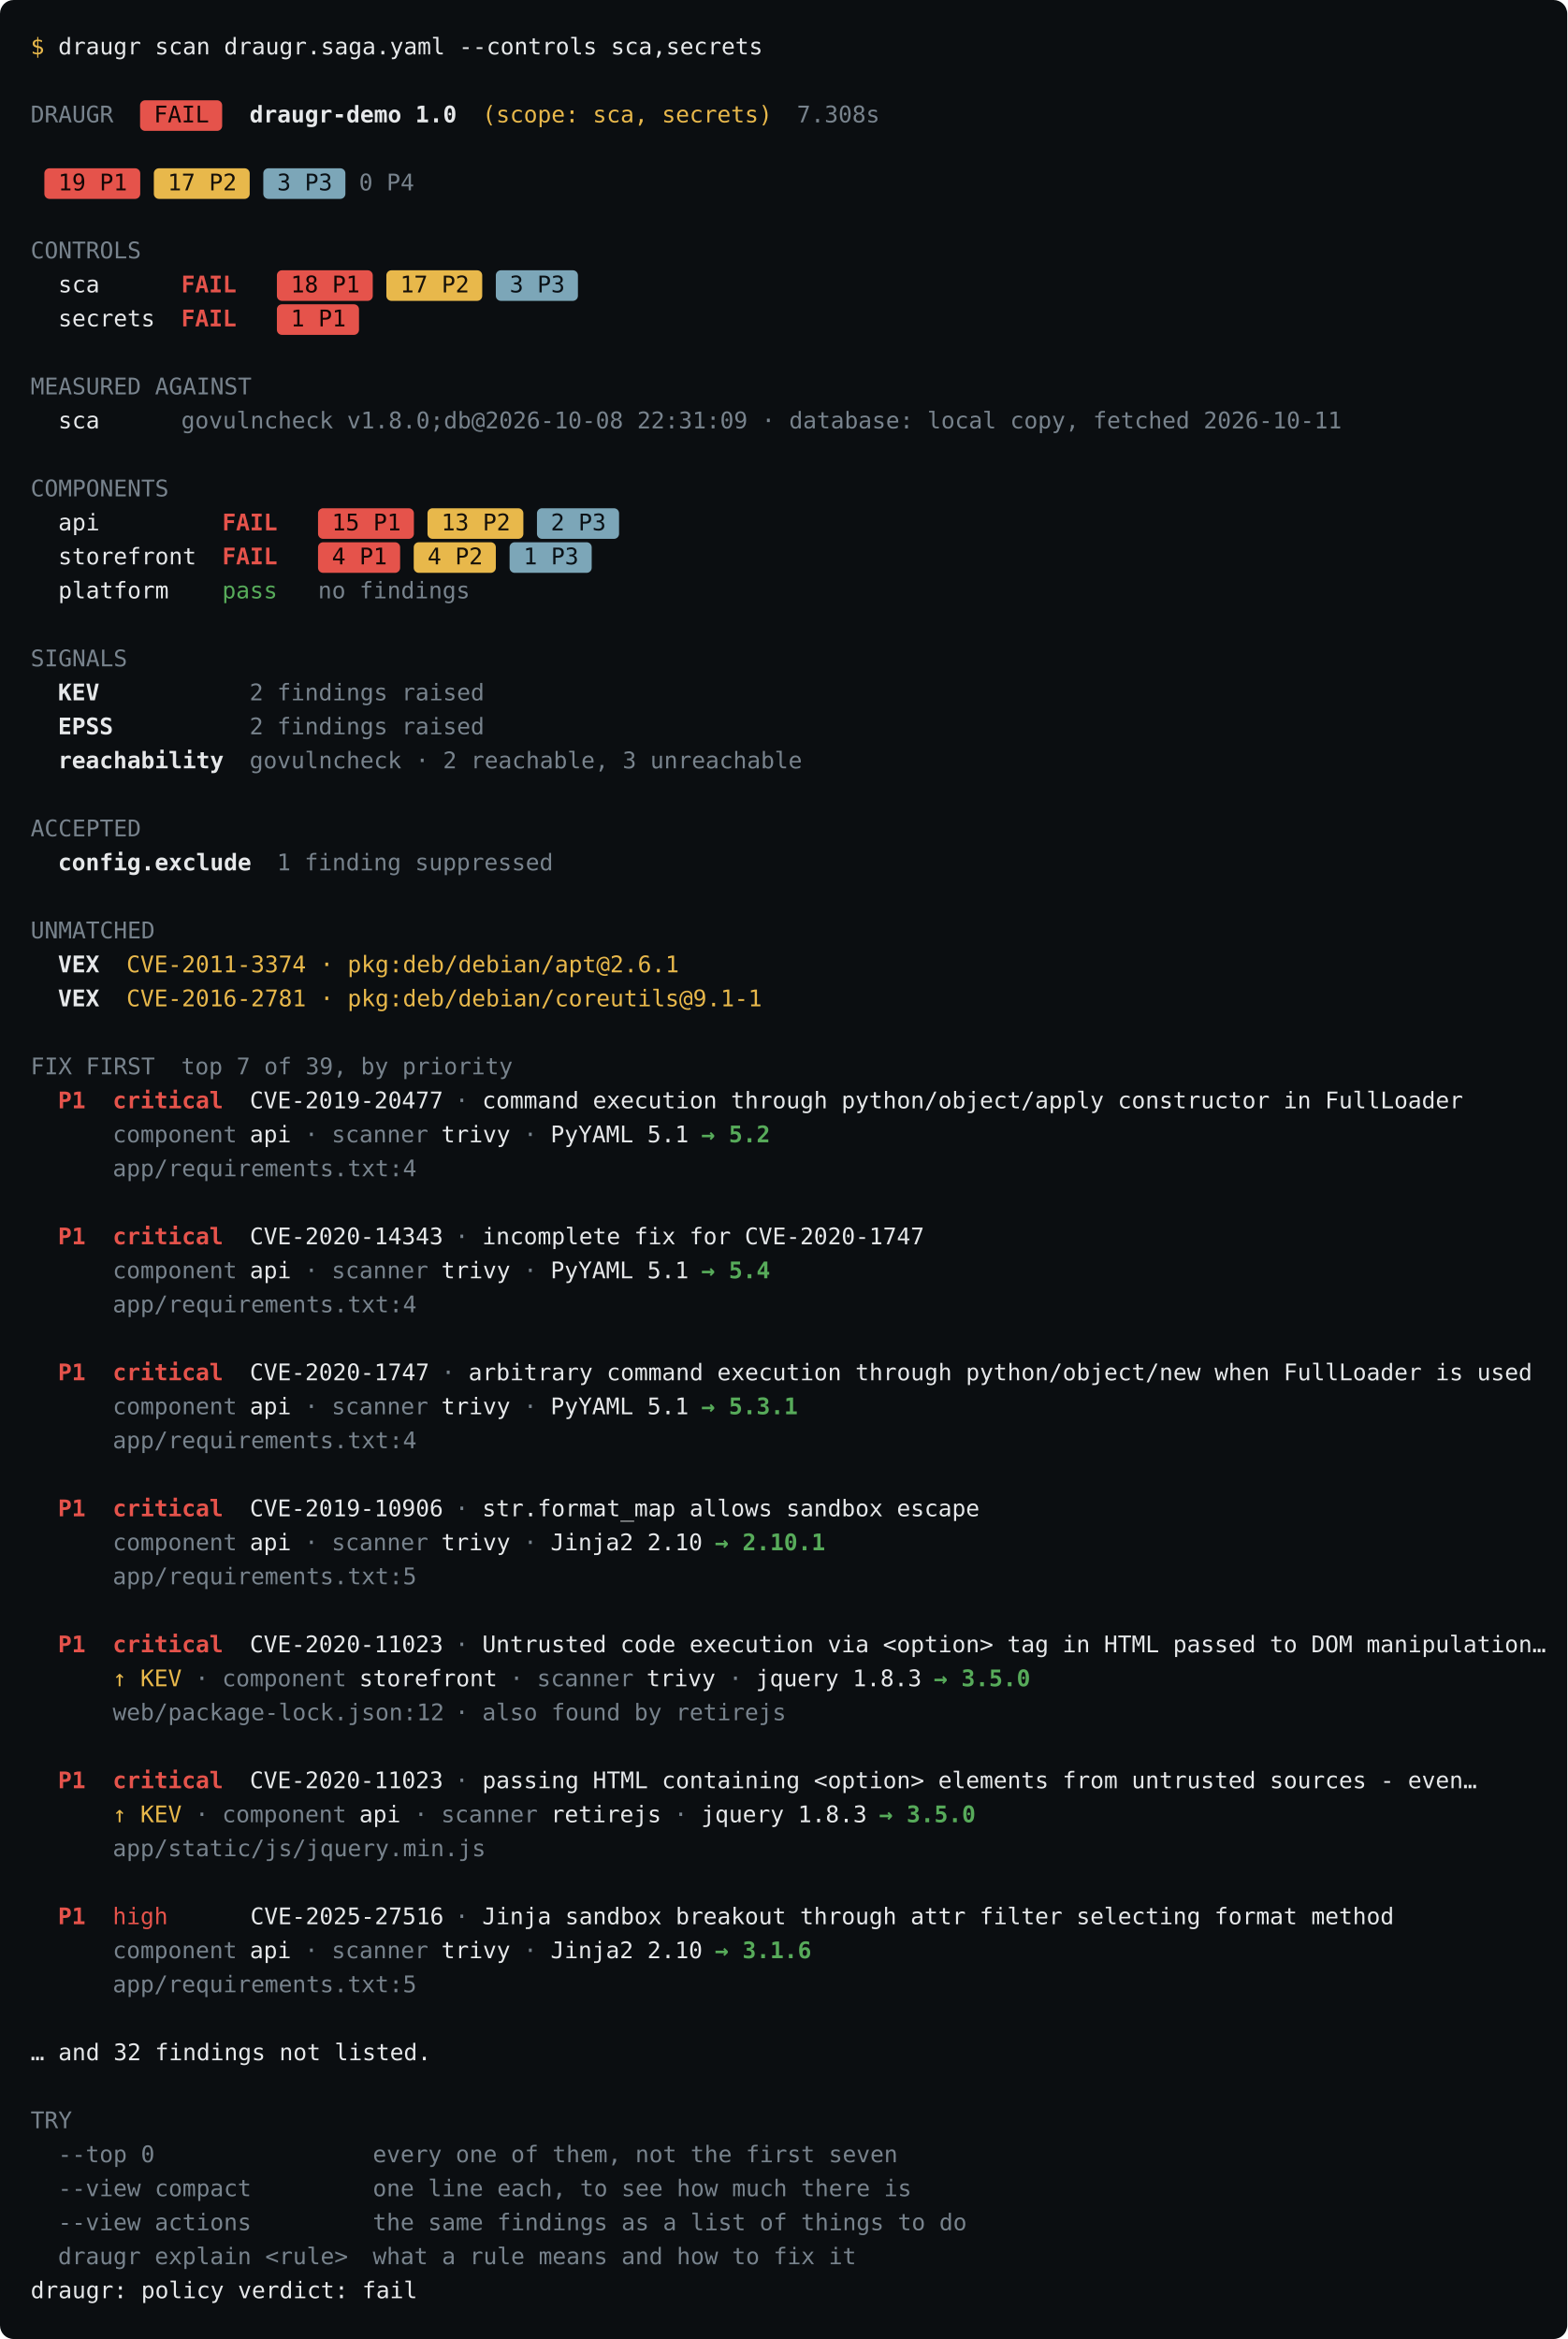
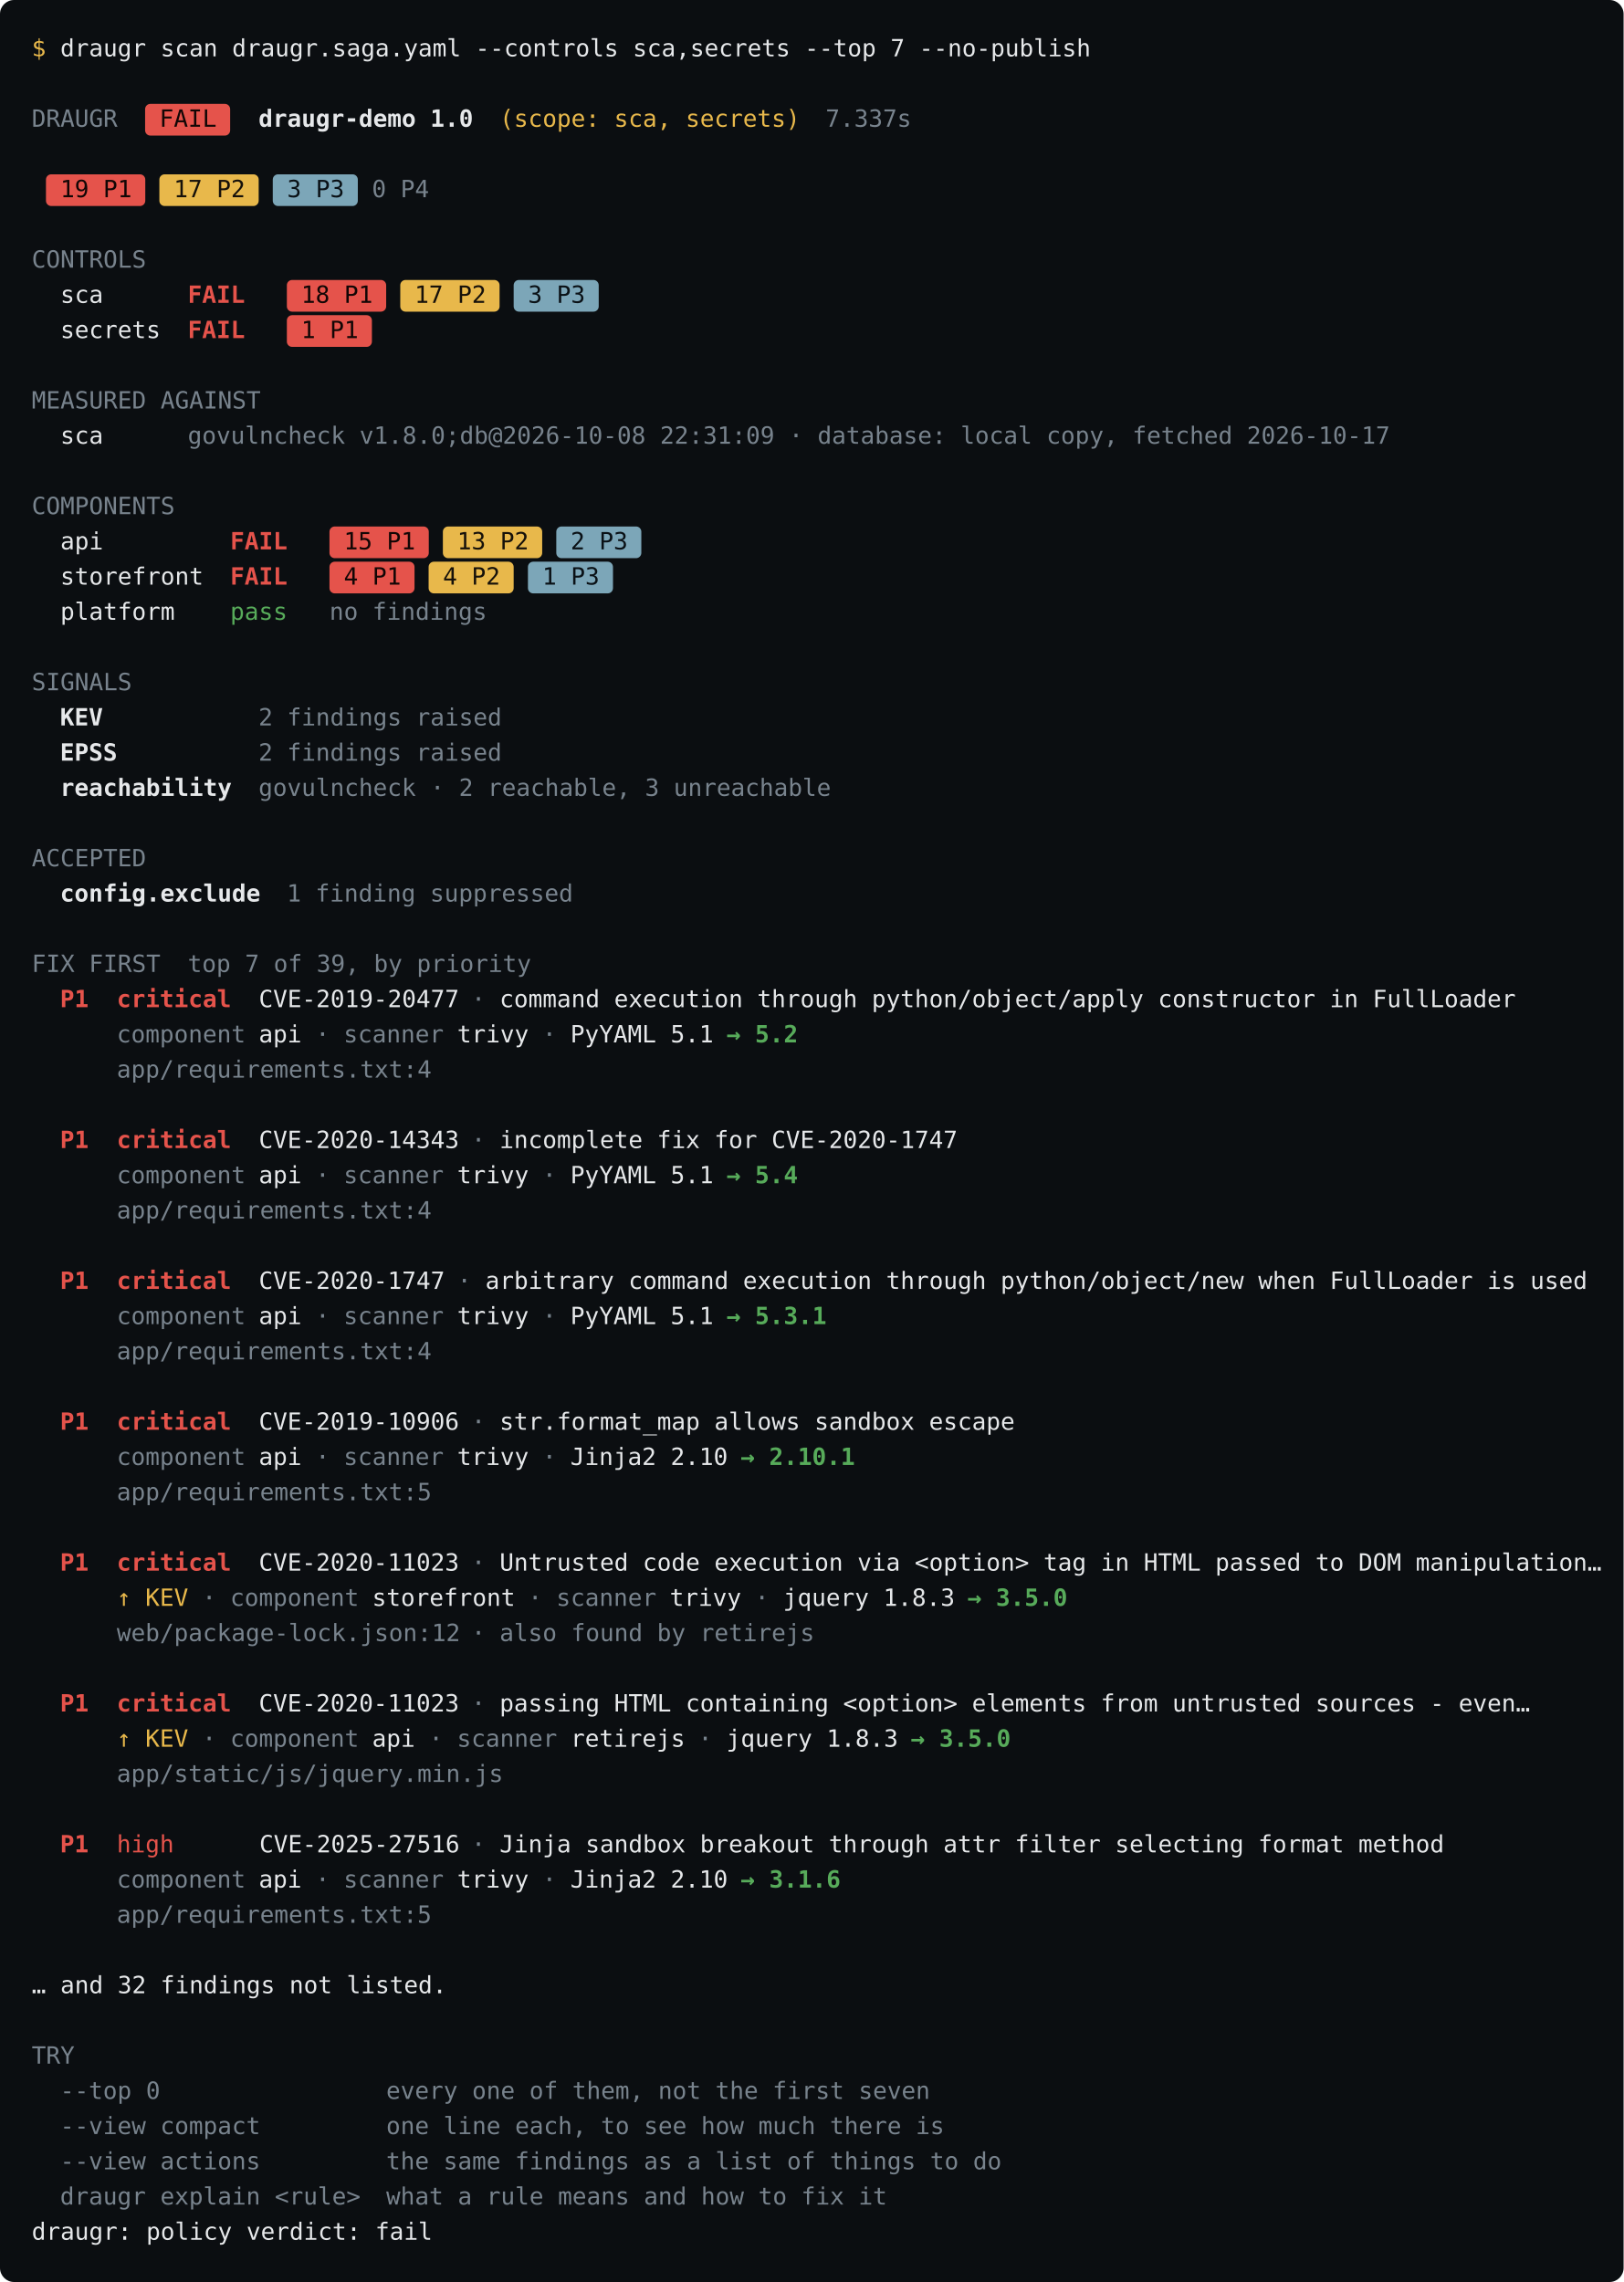
- <svg xmlns="http://www.w3.org/2000/svg" width="922" height="1376" viewBox="0 0 922 1376" font-family="&quot;JetBrains Mono&quot;,&quot;SFMono-Regular&quot;,ui-monospace,&quot;Menlo&quot;,&quot;DejaVu Sans Mono&quot;,monospace" font-size="13.5">
+ <svg xmlns="http://www.w3.org/2000/svg" width="922" height="1296" viewBox="0 0 922 1296" font-family="&quot;JetBrains Mono&quot;,&quot;SFMono-Regular&quot;,ui-monospace,&quot;Menlo&quot;,&quot;DejaVu Sans Mono&quot;,monospace" font-size="13.5">
  <rect width="100%" height="100%" rx="8" fill="#0b0e11" />
  <text x="18.0" y="32.0" fill="rgb(232,184,75)" xml:space="preserve">$</text>
-   <text x="26.1" y="32.0" fill="#e6e8ea" xml:space="preserve"> draugr scan draugr.saga.yaml --controls sca,secrets</text>
+   <text x="26.1" y="32.0" fill="#e6e8ea" xml:space="preserve"> draugr scan draugr.saga.yaml --controls sca,secrets --top 7 --no-publish</text>
  <text x="18.0" y="72.0" fill="rgb(120,131,141)" xml:space="preserve">DRAUGR</text>
  <rect x="82.4" y="59.0" width="48.3" height="18.0" rx="3" fill="rgb(229,83,75)" />
  <text x="82.4" y="72.0" fill="rgb(18,6,5)" xml:space="preserve"> FAIL </text>
  <text x="146.8" y="72.0" fill="#e6e8ea" font-weight="600" xml:space="preserve">draugr-demo 1.0</text>
  <text x="283.7" y="72.0" fill="rgb(232,184,75)" xml:space="preserve">(scope: sca, secrets)</text>
-   <text x="468.8" y="72.0" fill="rgb(120,131,141)" xml:space="preserve">7.308s</text>
+   <text x="468.8" y="72.0" fill="rgb(120,131,141)" xml:space="preserve">7.337s</text>
  <rect x="26.1" y="99.0" width="56.4" height="18.0" rx="3" fill="rgb(229,83,75)" />
  <text x="26.1" y="112.0" fill="rgb(18,6,5)" xml:space="preserve"> 19 P1 </text>
  <rect x="90.5" y="99.0" width="56.4" height="18.0" rx="3" fill="rgb(232,184,75)" />
  <text x="90.5" y="112.0" fill="rgb(22,17,10)" xml:space="preserve"> 17 P2 </text>
  <rect x="154.9" y="99.0" width="48.3" height="18.0" rx="3" fill="rgb(124,166,184)" />
  <text x="154.9" y="112.0" fill="rgb(10,17,22)" xml:space="preserve"> 3 P3 </text>
  <text x="211.2" y="112.0" fill="rgb(120,131,141)" xml:space="preserve">0 P4</text>
  <text x="18.0" y="152.0" fill="rgb(120,131,141)" xml:space="preserve">CONTROLS</text>
  <text x="18.0" y="172.0" fill="#e6e8ea" xml:space="preserve">  sca      </text>
  <text x="106.6" y="172.0" fill="rgb(229,83,75)" font-weight="600" xml:space="preserve">FAIL </text>
  <rect x="162.9" y="159.0" width="56.4" height="18.0" rx="3" fill="rgb(229,83,75)" />
  <text x="162.9" y="172.0" fill="rgb(18,6,5)" xml:space="preserve"> 18 P1 </text>
  <rect x="227.3" y="159.0" width="56.4" height="18.0" rx="3" fill="rgb(232,184,75)" />
  <text x="227.3" y="172.0" fill="rgb(22,17,10)" xml:space="preserve"> 17 P2 </text>
  <rect x="291.7" y="159.0" width="48.3" height="18.0" rx="3" fill="rgb(124,166,184)" />
  <text x="291.7" y="172.0" fill="rgb(10,17,22)" xml:space="preserve"> 3 P3 </text>
  <text x="18.0" y="192.0" fill="#e6e8ea" xml:space="preserve">  secrets  </text>
  <text x="106.6" y="192.0" fill="rgb(229,83,75)" font-weight="600" xml:space="preserve">FAIL </text>
  <rect x="162.9" y="179.0" width="48.3" height="18.0" rx="3" fill="rgb(229,83,75)" />
  <text x="162.9" y="192.0" fill="rgb(18,6,5)" xml:space="preserve"> 1 P1 </text>
  <text x="18.0" y="232.0" fill="rgb(120,131,141)" xml:space="preserve">MEASURED AGAINST</text>
  <text x="18.0" y="252.0" fill="#e6e8ea" xml:space="preserve">  sca      </text>
-   <text x="106.6" y="252.0" fill="rgb(120,131,141)" xml:space="preserve">govulncheck v1.8.0;db@2026-10-08 22:31:09 · database: local copy, fetched 2026-10-11</text>
+   <text x="106.6" y="252.0" fill="rgb(120,131,141)" xml:space="preserve">govulncheck v1.8.0;db@2026-10-08 22:31:09 · database: local copy, fetched 2026-10-17</text>
  <text x="18.0" y="292.0" fill="rgb(120,131,141)" xml:space="preserve">COMPONENTS</text>
  <text x="18.0" y="312.0" fill="#e6e8ea" xml:space="preserve">  api         </text>
  <text x="130.7" y="312.0" fill="rgb(229,83,75)" font-weight="600" xml:space="preserve">FAIL </text>
  <rect x="187.1" y="299.0" width="56.4" height="18.0" rx="3" fill="rgb(229,83,75)" />
  <text x="187.1" y="312.0" fill="rgb(18,6,5)" xml:space="preserve"> 15 P1 </text>
  <rect x="251.5" y="299.0" width="56.4" height="18.0" rx="3" fill="rgb(232,184,75)" />
  <text x="251.5" y="312.0" fill="rgb(22,17,10)" xml:space="preserve"> 13 P2 </text>
  <rect x="315.9" y="299.0" width="48.3" height="18.0" rx="3" fill="rgb(124,166,184)" />
  <text x="315.9" y="312.0" fill="rgb(10,17,22)" xml:space="preserve"> 2 P3 </text>
  <text x="18.0" y="332.0" fill="#e6e8ea" xml:space="preserve">  storefront  </text>
  <text x="130.7" y="332.0" fill="rgb(229,83,75)" font-weight="600" xml:space="preserve">FAIL </text>
  <rect x="187.1" y="319.0" width="48.3" height="18.0" rx="3" fill="rgb(229,83,75)" />
  <text x="187.1" y="332.0" fill="rgb(18,6,5)" xml:space="preserve"> 4 P1 </text>
  <rect x="243.4" y="319.0" width="48.3" height="18.0" rx="3" fill="rgb(232,184,75)" />
  <text x="243.4" y="332.0" fill="rgb(22,17,10)" xml:space="preserve"> 4 P2 </text>
  <rect x="299.8" y="319.0" width="48.3" height="18.0" rx="3" fill="rgb(124,166,184)" />
  <text x="299.8" y="332.0" fill="rgb(10,17,22)" xml:space="preserve"> 1 P3 </text>
  <text x="18.0" y="352.0" fill="#e6e8ea" xml:space="preserve">  platform    </text>
  <text x="130.7" y="352.0" fill="rgb(87,171,90)" xml:space="preserve">pass </text>
  <text x="187.1" y="352.0" fill="rgb(120,131,141)" xml:space="preserve">no findings</text>
  <text x="18.0" y="392.0" fill="rgb(120,131,141)" xml:space="preserve">SIGNALS</text>
  <text x="34.1" y="412.0" fill="#e6e8ea" font-weight="600" xml:space="preserve">KEV</text>
  <text x="146.8" y="412.0" fill="rgb(120,131,141)" xml:space="preserve">2 findings raised</text>
  <text x="34.1" y="432.0" fill="#e6e8ea" font-weight="600" xml:space="preserve">EPSS</text>
  <text x="146.8" y="432.0" fill="rgb(120,131,141)" xml:space="preserve">2 findings raised</text>
  <text x="34.1" y="452.0" fill="#e6e8ea" font-weight="600" xml:space="preserve">reachability</text>
  <text x="146.8" y="452.0" fill="rgb(120,131,141)" xml:space="preserve">govulncheck · 2 reachable, 3 unreachable</text>
  <text x="18.0" y="492.0" fill="rgb(120,131,141)" xml:space="preserve">ACCEPTED</text>
  <text x="34.1" y="512.0" fill="#e6e8ea" font-weight="600" xml:space="preserve">config.exclude</text>
  <text x="162.9" y="512.0" fill="rgb(120,131,141)" xml:space="preserve">1 finding suppressed</text>
-   <text x="18.0" y="552.0" fill="rgb(120,131,141)" xml:space="preserve">UNMATCHED</text>
-   <text x="34.1" y="572.0" fill="#e6e8ea" font-weight="600" xml:space="preserve">VEX</text>
-   <text x="74.4" y="572.0" fill="rgb(232,184,75)" xml:space="preserve">CVE-2011-3374 · pkg:deb/debian/apt@2.6.1</text>
-   <text x="34.1" y="592.0" fill="#e6e8ea" font-weight="600" xml:space="preserve">VEX</text>
-   <text x="74.4" y="592.0" fill="rgb(232,184,75)" xml:space="preserve">CVE-2016-2781 · pkg:deb/debian/coreutils@9.1-1</text>
-   <text x="18.0" y="632.0" fill="rgb(120,131,141)" xml:space="preserve">FIX FIRST</text>
-   <text x="106.6" y="632.0" fill="rgb(120,131,141)" xml:space="preserve">top 7 of 39, by priority</text>
+   <text x="18.0" y="552.0" fill="rgb(120,131,141)" xml:space="preserve">FIX FIRST</text>
+   <text x="106.6" y="552.0" fill="rgb(120,131,141)" xml:space="preserve">top 7 of 39, by priority</text>
+   <text x="34.1" y="572.0" fill="rgb(229,83,75)" font-weight="600" xml:space="preserve">P1</text>
+   <text x="66.3" y="572.0" fill="rgb(229,83,75)" font-weight="600" xml:space="preserve">critical</text>
+   <text x="130.7" y="572.0" fill="#e6e8ea" xml:space="preserve">  CVE-2019-20477</text>
+   <text x="259.5" y="572.0" fill="rgb(120,131,141)" xml:space="preserve"> · </text>
+   <text x="283.7" y="572.0" fill="#e6e8ea" xml:space="preserve">command execution through python/object/apply constructor in FullLoader</text>
+   <text x="66.3" y="592.0" fill="rgb(120,131,141)" xml:space="preserve">component</text>
+   <text x="138.8" y="592.0" fill="#e6e8ea" xml:space="preserve"> api</text>
+   <text x="171.0" y="592.0" fill="rgb(120,131,141)" xml:space="preserve"> · </text>
+   <text x="195.1" y="592.0" fill="rgb(120,131,141)" xml:space="preserve">scanner</text>
+   <text x="251.5" y="592.0" fill="#e6e8ea" xml:space="preserve"> trivy</text>
+   <text x="299.8" y="592.0" fill="rgb(120,131,141)" xml:space="preserve"> · </text>
+   <text x="323.9" y="592.0" fill="#e6e8ea" xml:space="preserve">PyYAML 5.1 </text>
+   <text x="412.5" y="592.0" fill="rgb(87,171,90)" font-weight="600" xml:space="preserve">→ 5.2</text>
+   <text x="66.3" y="612.0" fill="rgb(120,131,141)" xml:space="preserve">app/requirements.txt:4</text>
  <text x="34.1" y="652.0" fill="rgb(229,83,75)" font-weight="600" xml:space="preserve">P1</text>
  <text x="66.3" y="652.0" fill="rgb(229,83,75)" font-weight="600" xml:space="preserve">critical</text>
-   <text x="130.7" y="652.0" fill="#e6e8ea" xml:space="preserve">  CVE-2019-20477</text>
+   <text x="130.7" y="652.0" fill="#e6e8ea" xml:space="preserve">  CVE-2020-14343</text>
  <text x="259.5" y="652.0" fill="rgb(120,131,141)" xml:space="preserve"> · </text>
-   <text x="283.7" y="652.0" fill="#e6e8ea" xml:space="preserve">command execution through python/object/apply constructor in FullLoader</text>
+   <text x="283.7" y="652.0" fill="#e6e8ea" xml:space="preserve">incomplete fix for CVE-2020-1747</text>
  <text x="66.3" y="672.0" fill="rgb(120,131,141)" xml:space="preserve">component</text>
  <text x="138.8" y="672.0" fill="#e6e8ea" xml:space="preserve"> api</text>
  <text x="171.0" y="672.0" fill="rgb(120,131,141)" xml:space="preserve"> · </text>
  <text x="195.1" y="672.0" fill="rgb(120,131,141)" xml:space="preserve">scanner</text>
  <text x="251.5" y="672.0" fill="#e6e8ea" xml:space="preserve"> trivy</text>
  <text x="299.8" y="672.0" fill="rgb(120,131,141)" xml:space="preserve"> · </text>
  <text x="323.9" y="672.0" fill="#e6e8ea" xml:space="preserve">PyYAML 5.1 </text>
-   <text x="412.5" y="672.0" fill="rgb(87,171,90)" font-weight="600" xml:space="preserve">→ 5.2</text>
+   <text x="412.5" y="672.0" fill="rgb(87,171,90)" font-weight="600" xml:space="preserve">→ 5.4</text>
  <text x="66.3" y="692.0" fill="rgb(120,131,141)" xml:space="preserve">app/requirements.txt:4</text>
  <text x="34.1" y="732.0" fill="rgb(229,83,75)" font-weight="600" xml:space="preserve">P1</text>
  <text x="66.3" y="732.0" fill="rgb(229,83,75)" font-weight="600" xml:space="preserve">critical</text>
-   <text x="130.7" y="732.0" fill="#e6e8ea" xml:space="preserve">  CVE-2020-14343</text>
-   <text x="259.5" y="732.0" fill="rgb(120,131,141)" xml:space="preserve"> · </text>
-   <text x="283.7" y="732.0" fill="#e6e8ea" xml:space="preserve">incomplete fix for CVE-2020-1747</text>
+   <text x="130.7" y="732.0" fill="#e6e8ea" xml:space="preserve">  CVE-2020-1747</text>
+   <text x="251.5" y="732.0" fill="rgb(120,131,141)" xml:space="preserve"> · </text>
+   <text x="275.6" y="732.0" fill="#e6e8ea" xml:space="preserve">arbitrary command execution through python/object/new when FullLoader is used</text>
  <text x="66.3" y="752.0" fill="rgb(120,131,141)" xml:space="preserve">component</text>
  <text x="138.8" y="752.0" fill="#e6e8ea" xml:space="preserve"> api</text>
  <text x="171.0" y="752.0" fill="rgb(120,131,141)" xml:space="preserve"> · </text>
  <text x="195.1" y="752.0" fill="rgb(120,131,141)" xml:space="preserve">scanner</text>
  <text x="251.5" y="752.0" fill="#e6e8ea" xml:space="preserve"> trivy</text>
  <text x="299.8" y="752.0" fill="rgb(120,131,141)" xml:space="preserve"> · </text>
  <text x="323.9" y="752.0" fill="#e6e8ea" xml:space="preserve">PyYAML 5.1 </text>
-   <text x="412.5" y="752.0" fill="rgb(87,171,90)" font-weight="600" xml:space="preserve">→ 5.4</text>
+   <text x="412.5" y="752.0" fill="rgb(87,171,90)" font-weight="600" xml:space="preserve">→ 5.3.1</text>
  <text x="66.3" y="772.0" fill="rgb(120,131,141)" xml:space="preserve">app/requirements.txt:4</text>
  <text x="34.1" y="812.0" fill="rgb(229,83,75)" font-weight="600" xml:space="preserve">P1</text>
  <text x="66.3" y="812.0" fill="rgb(229,83,75)" font-weight="600" xml:space="preserve">critical</text>
-   <text x="130.7" y="812.0" fill="#e6e8ea" xml:space="preserve">  CVE-2020-1747</text>
-   <text x="251.5" y="812.0" fill="rgb(120,131,141)" xml:space="preserve"> · </text>
-   <text x="275.6" y="812.0" fill="#e6e8ea" xml:space="preserve">arbitrary command execution through python/object/new when FullLoader is used</text>
+   <text x="130.7" y="812.0" fill="#e6e8ea" xml:space="preserve">  CVE-2019-10906</text>
+   <text x="259.5" y="812.0" fill="rgb(120,131,141)" xml:space="preserve"> · </text>
+   <text x="283.7" y="812.0" fill="#e6e8ea" xml:space="preserve">str.format_map allows sandbox escape</text>
  <text x="66.3" y="832.0" fill="rgb(120,131,141)" xml:space="preserve">component</text>
  <text x="138.8" y="832.0" fill="#e6e8ea" xml:space="preserve"> api</text>
  <text x="171.0" y="832.0" fill="rgb(120,131,141)" xml:space="preserve"> · </text>
  <text x="195.1" y="832.0" fill="rgb(120,131,141)" xml:space="preserve">scanner</text>
  <text x="251.5" y="832.0" fill="#e6e8ea" xml:space="preserve"> trivy</text>
  <text x="299.8" y="832.0" fill="rgb(120,131,141)" xml:space="preserve"> · </text>
-   <text x="323.9" y="832.0" fill="#e6e8ea" xml:space="preserve">PyYAML 5.1 </text>
-   <text x="412.5" y="832.0" fill="rgb(87,171,90)" font-weight="600" xml:space="preserve">→ 5.3.1</text>
-   <text x="66.3" y="852.0" fill="rgb(120,131,141)" xml:space="preserve">app/requirements.txt:4</text>
+   <text x="323.9" y="832.0" fill="#e6e8ea" xml:space="preserve">Jinja2 2.10 </text>
+   <text x="420.5" y="832.0" fill="rgb(87,171,90)" font-weight="600" xml:space="preserve">→ 2.10.1</text>
+   <text x="66.3" y="852.0" fill="rgb(120,131,141)" xml:space="preserve">app/requirements.txt:5</text>
  <text x="34.1" y="892.0" fill="rgb(229,83,75)" font-weight="600" xml:space="preserve">P1</text>
  <text x="66.3" y="892.0" fill="rgb(229,83,75)" font-weight="600" xml:space="preserve">critical</text>
-   <text x="130.7" y="892.0" fill="#e6e8ea" xml:space="preserve">  CVE-2019-10906</text>
+   <text x="130.7" y="892.0" fill="#e6e8ea" xml:space="preserve">  CVE-2020-11023</text>
  <text x="259.5" y="892.0" fill="rgb(120,131,141)" xml:space="preserve"> · </text>
-   <text x="283.7" y="892.0" fill="#e6e8ea" xml:space="preserve">str.format_map allows sandbox escape</text>
-   <text x="66.3" y="912.0" fill="rgb(120,131,141)" xml:space="preserve">component</text>
-   <text x="138.8" y="912.0" fill="#e6e8ea" xml:space="preserve"> api</text>
-   <text x="171.0" y="912.0" fill="rgb(120,131,141)" xml:space="preserve"> · </text>
-   <text x="195.1" y="912.0" fill="rgb(120,131,141)" xml:space="preserve">scanner</text>
-   <text x="251.5" y="912.0" fill="#e6e8ea" xml:space="preserve"> trivy</text>
-   <text x="299.8" y="912.0" fill="rgb(120,131,141)" xml:space="preserve"> · </text>
-   <text x="323.9" y="912.0" fill="#e6e8ea" xml:space="preserve">Jinja2 2.10 </text>
-   <text x="420.5" y="912.0" fill="rgb(87,171,90)" font-weight="600" xml:space="preserve">→ 2.10.1</text>
-   <text x="66.3" y="932.0" fill="rgb(120,131,141)" xml:space="preserve">app/requirements.txt:5</text>
+   <text x="283.7" y="892.0" fill="#e6e8ea" xml:space="preserve">Untrusted code execution via &lt;option&gt; tag in HTML passed to DOM manipulation…</text>
+   <text x="66.3" y="912.0" fill="rgb(232,184,75)" xml:space="preserve">↑ KEV</text>
+   <text x="106.6" y="912.0" fill="rgb(120,131,141)" xml:space="preserve"> · </text>
+   <text x="130.7" y="912.0" fill="rgb(120,131,141)" xml:space="preserve">component</text>
+   <text x="203.2" y="912.0" fill="#e6e8ea" xml:space="preserve"> storefront</text>
+   <text x="291.7" y="912.0" fill="rgb(120,131,141)" xml:space="preserve"> · </text>
+   <text x="315.9" y="912.0" fill="rgb(120,131,141)" xml:space="preserve">scanner</text>
+   <text x="372.2" y="912.0" fill="#e6e8ea" xml:space="preserve"> trivy</text>
+   <text x="420.5" y="912.0" fill="rgb(120,131,141)" xml:space="preserve"> · </text>
+   <text x="444.7" y="912.0" fill="#e6e8ea" xml:space="preserve">jquery 1.8.3 </text>
+   <text x="549.3" y="912.0" fill="rgb(87,171,90)" font-weight="600" xml:space="preserve">→ 3.5.0</text>
+   <text x="66.3" y="932.0" fill="rgb(120,131,141)" xml:space="preserve">web/package-lock.json:12</text>
+   <text x="259.5" y="932.0" fill="rgb(120,131,141)" xml:space="preserve"> · </text>
+   <text x="283.7" y="932.0" fill="rgb(120,131,141)" xml:space="preserve">also found by retirejs</text>
  <text x="34.1" y="972.0" fill="rgb(229,83,75)" font-weight="600" xml:space="preserve">P1</text>
  <text x="66.3" y="972.0" fill="rgb(229,83,75)" font-weight="600" xml:space="preserve">critical</text>
  <text x="130.7" y="972.0" fill="#e6e8ea" xml:space="preserve">  CVE-2020-11023</text>
  <text x="259.5" y="972.0" fill="rgb(120,131,141)" xml:space="preserve"> · </text>
-   <text x="283.7" y="972.0" fill="#e6e8ea" xml:space="preserve">Untrusted code execution via &lt;option&gt; tag in HTML passed to DOM manipulation…</text>
+   <text x="283.7" y="972.0" fill="#e6e8ea" xml:space="preserve">passing HTML containing &lt;option&gt; elements from untrusted sources - even…</text>
  <text x="66.3" y="992.0" fill="rgb(232,184,75)" xml:space="preserve">↑ KEV</text>
  <text x="106.6" y="992.0" fill="rgb(120,131,141)" xml:space="preserve"> · </text>
  <text x="130.7" y="992.0" fill="rgb(120,131,141)" xml:space="preserve">component</text>
-   <text x="203.2" y="992.0" fill="#e6e8ea" xml:space="preserve"> storefront</text>
-   <text x="291.7" y="992.0" fill="rgb(120,131,141)" xml:space="preserve"> · </text>
-   <text x="315.9" y="992.0" fill="rgb(120,131,141)" xml:space="preserve">scanner</text>
-   <text x="372.2" y="992.0" fill="#e6e8ea" xml:space="preserve"> trivy</text>
-   <text x="420.5" y="992.0" fill="rgb(120,131,141)" xml:space="preserve"> · </text>
-   <text x="444.7" y="992.0" fill="#e6e8ea" xml:space="preserve">jquery 1.8.3 </text>
-   <text x="549.3" y="992.0" fill="rgb(87,171,90)" font-weight="600" xml:space="preserve">→ 3.5.0</text>
-   <text x="66.3" y="1012.0" fill="rgb(120,131,141)" xml:space="preserve">web/package-lock.json:12</text>
-   <text x="259.5" y="1012.0" fill="rgb(120,131,141)" xml:space="preserve"> · </text>
-   <text x="283.7" y="1012.0" fill="rgb(120,131,141)" xml:space="preserve">also found by retirejs</text>
+   <text x="203.2" y="992.0" fill="#e6e8ea" xml:space="preserve"> api</text>
+   <text x="235.4" y="992.0" fill="rgb(120,131,141)" xml:space="preserve"> · </text>
+   <text x="259.5" y="992.0" fill="rgb(120,131,141)" xml:space="preserve">scanner</text>
+   <text x="315.9" y="992.0" fill="#e6e8ea" xml:space="preserve"> retirejs</text>
+   <text x="388.3" y="992.0" fill="rgb(120,131,141)" xml:space="preserve"> · </text>
+   <text x="412.5" y="992.0" fill="#e6e8ea" xml:space="preserve">jquery 1.8.3 </text>
+   <text x="517.1" y="992.0" fill="rgb(87,171,90)" font-weight="600" xml:space="preserve">→ 3.5.0</text>
+   <text x="66.3" y="1012.0" fill="rgb(120,131,141)" xml:space="preserve">app/static/js/jquery.min.js</text>
  <text x="34.1" y="1052.0" fill="rgb(229,83,75)" font-weight="600" xml:space="preserve">P1</text>
-   <text x="66.3" y="1052.0" fill="rgb(229,83,75)" font-weight="600" xml:space="preserve">critical</text>
-   <text x="130.7" y="1052.0" fill="#e6e8ea" xml:space="preserve">  CVE-2020-11023</text>
+   <text x="66.3" y="1052.0" fill="rgb(229,83,75)" xml:space="preserve">high</text>
+   <text x="98.5" y="1052.0" fill="#e6e8ea" xml:space="preserve">      CVE-2025-27516</text>
  <text x="259.5" y="1052.0" fill="rgb(120,131,141)" xml:space="preserve"> · </text>
-   <text x="283.7" y="1052.0" fill="#e6e8ea" xml:space="preserve">passing HTML containing &lt;option&gt; elements from untrusted sources - even…</text>
-   <text x="66.3" y="1072.0" fill="rgb(232,184,75)" xml:space="preserve">↑ KEV</text>
-   <text x="106.6" y="1072.0" fill="rgb(120,131,141)" xml:space="preserve"> · </text>
-   <text x="130.7" y="1072.0" fill="rgb(120,131,141)" xml:space="preserve">component</text>
-   <text x="203.2" y="1072.0" fill="#e6e8ea" xml:space="preserve"> api</text>
-   <text x="235.4" y="1072.0" fill="rgb(120,131,141)" xml:space="preserve"> · </text>
-   <text x="259.5" y="1072.0" fill="rgb(120,131,141)" xml:space="preserve">scanner</text>
-   <text x="315.9" y="1072.0" fill="#e6e8ea" xml:space="preserve"> retirejs</text>
-   <text x="388.3" y="1072.0" fill="rgb(120,131,141)" xml:space="preserve"> · </text>
-   <text x="412.5" y="1072.0" fill="#e6e8ea" xml:space="preserve">jquery 1.8.3 </text>
-   <text x="517.1" y="1072.0" fill="rgb(87,171,90)" font-weight="600" xml:space="preserve">→ 3.5.0</text>
-   <text x="66.3" y="1092.0" fill="rgb(120,131,141)" xml:space="preserve">app/static/js/jquery.min.js</text>
-   <text x="34.1" y="1132.0" fill="rgb(229,83,75)" font-weight="600" xml:space="preserve">P1</text>
-   <text x="66.3" y="1132.0" fill="rgb(229,83,75)" xml:space="preserve">high</text>
-   <text x="98.5" y="1132.0" fill="#e6e8ea" xml:space="preserve">      CVE-2025-27516</text>
-   <text x="259.5" y="1132.0" fill="rgb(120,131,141)" xml:space="preserve"> · </text>
-   <text x="283.7" y="1132.0" fill="#e6e8ea" xml:space="preserve">Jinja sandbox breakout through attr filter selecting format method</text>
-   <text x="66.3" y="1152.0" fill="rgb(120,131,141)" xml:space="preserve">component</text>
-   <text x="138.8" y="1152.0" fill="#e6e8ea" xml:space="preserve"> api</text>
-   <text x="171.0" y="1152.0" fill="rgb(120,131,141)" xml:space="preserve"> · </text>
-   <text x="195.1" y="1152.0" fill="rgb(120,131,141)" xml:space="preserve">scanner</text>
-   <text x="251.5" y="1152.0" fill="#e6e8ea" xml:space="preserve"> trivy</text>
-   <text x="299.8" y="1152.0" fill="rgb(120,131,141)" xml:space="preserve"> · </text>
-   <text x="323.9" y="1152.0" fill="#e6e8ea" xml:space="preserve">Jinja2 2.10 </text>
-   <text x="420.5" y="1152.0" fill="rgb(87,171,90)" font-weight="600" xml:space="preserve">→ 3.1.6</text>
-   <text x="66.3" y="1172.0" fill="rgb(120,131,141)" xml:space="preserve">app/requirements.txt:5</text>
-   <text x="18.0" y="1212.0" fill="#e6e8ea" xml:space="preserve">… and 32 findings not listed.</text>
-   <text x="18.0" y="1252.0" fill="rgb(120,131,141)" xml:space="preserve">TRY</text>
-   <text x="34.1" y="1272.0" fill="rgb(120,131,141)" xml:space="preserve">--top 0</text>
-   <text x="219.3" y="1272.0" fill="rgb(120,131,141)" xml:space="preserve">every one of them, not the first seven</text>
-   <text x="34.1" y="1292.0" fill="rgb(120,131,141)" xml:space="preserve">--view compact</text>
-   <text x="219.3" y="1292.0" fill="rgb(120,131,141)" xml:space="preserve">one line each, to see how much there is</text>
-   <text x="34.1" y="1312.0" fill="rgb(120,131,141)" xml:space="preserve">--view actions</text>
-   <text x="219.3" y="1312.0" fill="rgb(120,131,141)" xml:space="preserve">the same findings as a list of things to do</text>
-   <text x="34.1" y="1332.0" fill="rgb(120,131,141)" xml:space="preserve">draugr explain &lt;rule&gt;</text>
-   <text x="219.3" y="1332.0" fill="rgb(120,131,141)" xml:space="preserve">what a rule means and how to fix it</text>
-   <text x="18.0" y="1352.0" fill="#e6e8ea" xml:space="preserve">draugr: policy verdict: fail</text>
+   <text x="283.7" y="1052.0" fill="#e6e8ea" xml:space="preserve">Jinja sandbox breakout through attr filter selecting format method</text>
+   <text x="66.3" y="1072.0" fill="rgb(120,131,141)" xml:space="preserve">component</text>
+   <text x="138.8" y="1072.0" fill="#e6e8ea" xml:space="preserve"> api</text>
+   <text x="171.0" y="1072.0" fill="rgb(120,131,141)" xml:space="preserve"> · </text>
+   <text x="195.1" y="1072.0" fill="rgb(120,131,141)" xml:space="preserve">scanner</text>
+   <text x="251.5" y="1072.0" fill="#e6e8ea" xml:space="preserve"> trivy</text>
+   <text x="299.8" y="1072.0" fill="rgb(120,131,141)" xml:space="preserve"> · </text>
+   <text x="323.9" y="1072.0" fill="#e6e8ea" xml:space="preserve">Jinja2 2.10 </text>
+   <text x="420.5" y="1072.0" fill="rgb(87,171,90)" font-weight="600" xml:space="preserve">→ 3.1.6</text>
+   <text x="66.3" y="1092.0" fill="rgb(120,131,141)" xml:space="preserve">app/requirements.txt:5</text>
+   <text x="18.0" y="1132.0" fill="#e6e8ea" xml:space="preserve">… and 32 findings not listed.</text>
+   <text x="18.0" y="1172.0" fill="rgb(120,131,141)" xml:space="preserve">TRY</text>
+   <text x="34.1" y="1192.0" fill="rgb(120,131,141)" xml:space="preserve">--top 0</text>
+   <text x="219.3" y="1192.0" fill="rgb(120,131,141)" xml:space="preserve">every one of them, not the first seven</text>
+   <text x="34.1" y="1212.0" fill="rgb(120,131,141)" xml:space="preserve">--view compact</text>
+   <text x="219.3" y="1212.0" fill="rgb(120,131,141)" xml:space="preserve">one line each, to see how much there is</text>
+   <text x="34.1" y="1232.0" fill="rgb(120,131,141)" xml:space="preserve">--view actions</text>
+   <text x="219.3" y="1232.0" fill="rgb(120,131,141)" xml:space="preserve">the same findings as a list of things to do</text>
+   <text x="34.1" y="1252.0" fill="rgb(120,131,141)" xml:space="preserve">draugr explain &lt;rule&gt;</text>
+   <text x="219.3" y="1252.0" fill="rgb(120,131,141)" xml:space="preserve">what a rule means and how to fix it</text>
+   <text x="18.0" y="1272.0" fill="#e6e8ea" xml:space="preserve">draugr: policy verdict: fail</text>
</svg>
